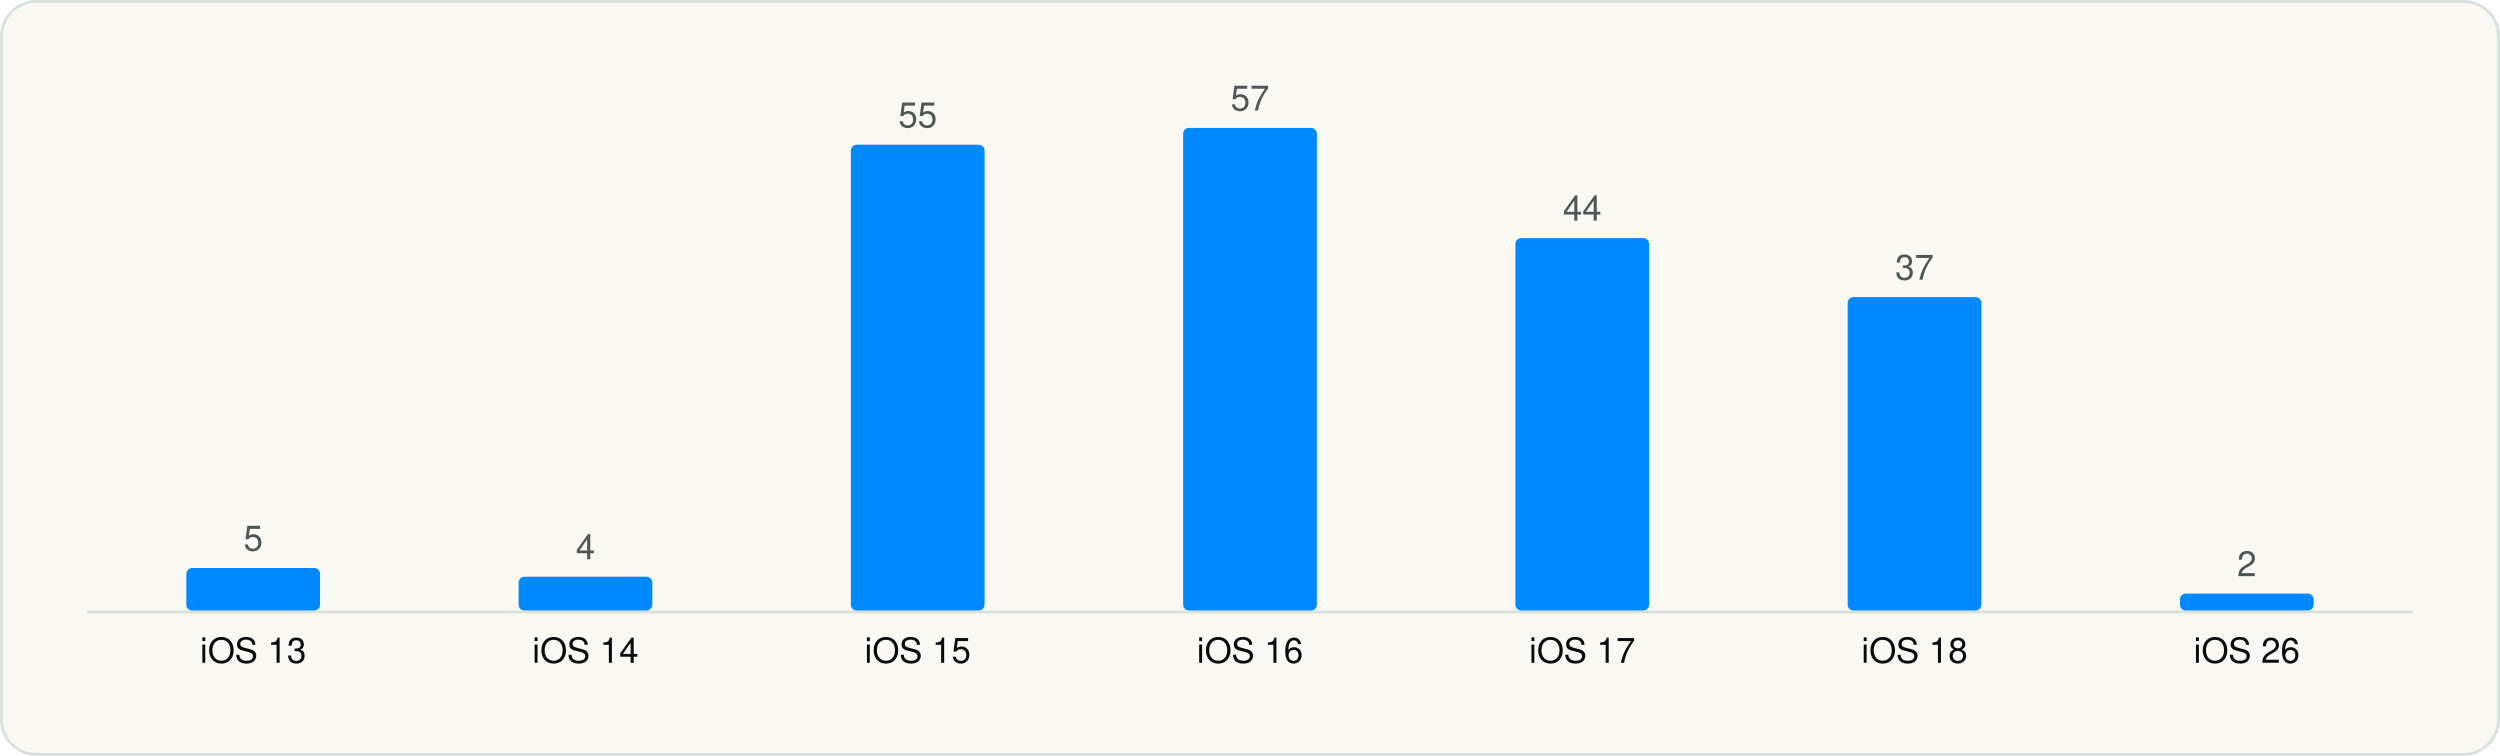
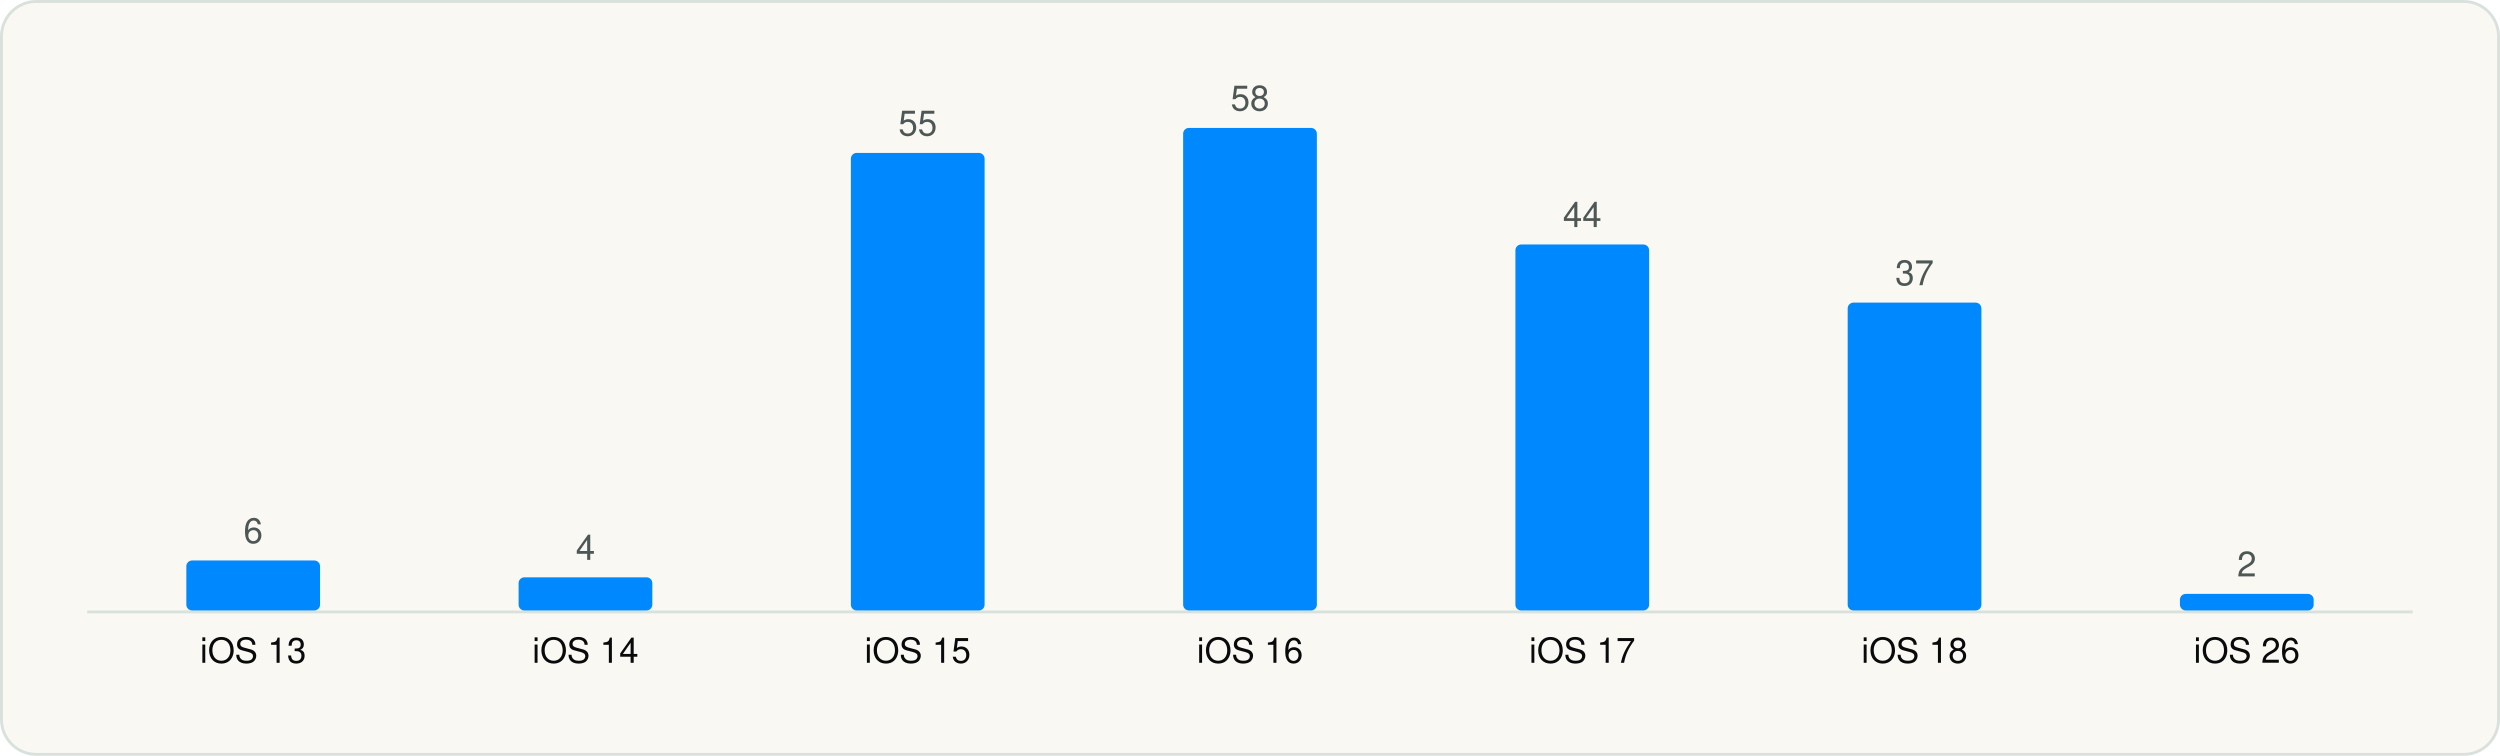
<svg xmlns="http://www.w3.org/2000/svg" viewBox="0 0 860 260" width="860" height="260" role="img" aria-label="Minimum iOS version" font-family="Geist, -apple-system, BlinkMacSystemFont, 'Segoe UI', Helvetica, Arial, sans-serif">
  <rect x="0.5" y="0.5" width="859" height="259" rx="12" fill="#FAF8F3" stroke="#D9E1DD" />
  <g transform="translate(20 20)">
    <line x1="10" y1="190.5" x2="810" y2="190.5" stroke="#D9E1DD" />
-     <rect x="44.1" y="175.4" width="46.0" height="14.6" rx="2" fill="#0088FF" />
-     <text x="67.1" y="169.4" font-size="12" text-anchor="middle" fill="#4D5755">5</text>
+     <rect x="44.1" y="172.8" width="46.0" height="17.2" rx="2" fill="#0088FF" />
+     <text x="67.1" y="166.8" font-size="12" text-anchor="middle" fill="#4D5755">6</text>
    <text x="67.1" y="208.0" font-size="12" text-anchor="middle" fill="#090A0B">iOS 13</text>
-     <rect x="158.4" y="178.4" width="46.0" height="11.6" rx="2" fill="#0088FF" />
-     <text x="181.4" y="172.4" font-size="12" text-anchor="middle" fill="#4D5755">4</text>
+     <rect x="158.4" y="178.6" width="46.0" height="11.4" rx="2" fill="#0088FF" />
+     <text x="181.4" y="172.6" font-size="12" text-anchor="middle" fill="#4D5755">4</text>
    <text x="181.4" y="208.0" font-size="12" text-anchor="middle" fill="#090A0B">iOS 14</text>
-     <rect x="272.7" y="29.8" width="46.0" height="160.2" rx="2" fill="#0088FF" />
-     <text x="295.7" y="23.8" font-size="12" text-anchor="middle" fill="#4D5755">55</text>
+     <rect x="272.7" y="32.6" width="46.0" height="157.4" rx="2" fill="#0088FF" />
+     <text x="295.7" y="26.6" font-size="12" text-anchor="middle" fill="#4D5755">55</text>
    <text x="295.7" y="208.0" font-size="12" text-anchor="middle" fill="#090A0B">iOS 15</text>
    <rect x="387.0" y="24.0" width="46.0" height="166.0" rx="2" fill="#0088FF" />
-     <text x="410.0" y="18.0" font-size="12" text-anchor="middle" fill="#4D5755">57</text>
+     <text x="410.0" y="18.0" font-size="12" text-anchor="middle" fill="#4D5755">58</text>
    <text x="410.0" y="208.0" font-size="12" text-anchor="middle" fill="#090A0B">iOS 16</text>
-     <rect x="501.3" y="61.9" width="46.0" height="128.1" rx="2" fill="#0088FF" />
-     <text x="524.3" y="55.9" font-size="12" text-anchor="middle" fill="#4D5755">44</text>
+     <rect x="501.3" y="64.1" width="46.0" height="125.9" rx="2" fill="#0088FF" />
+     <text x="524.3" y="58.1" font-size="12" text-anchor="middle" fill="#4D5755">44</text>
    <text x="524.3" y="208.0" font-size="12" text-anchor="middle" fill="#090A0B">iOS 17</text>
-     <rect x="615.6" y="82.2" width="46.0" height="107.8" rx="2" fill="#0088FF" />
-     <text x="638.6" y="76.2" font-size="12" text-anchor="middle" fill="#4D5755">37</text>
+     <rect x="615.6" y="84.1" width="46.0" height="105.9" rx="2" fill="#0088FF" />
+     <text x="638.6" y="78.1" font-size="12" text-anchor="middle" fill="#4D5755">37</text>
    <text x="638.6" y="208.0" font-size="12" text-anchor="middle" fill="#090A0B">iOS 18</text>
-     <rect x="729.9" y="184.2" width="46.0" height="5.8" rx="2" fill="#0088FF" />
-     <text x="752.9" y="178.2" font-size="12" text-anchor="middle" fill="#4D5755">2</text>
+     <rect x="729.9" y="184.3" width="46.0" height="5.7" rx="2" fill="#0088FF" />
+     <text x="752.9" y="178.3" font-size="12" text-anchor="middle" fill="#4D5755">2</text>
    <text x="752.9" y="208.0" font-size="12" text-anchor="middle" fill="#090A0B">iOS 26</text>
  </g>
</svg>
